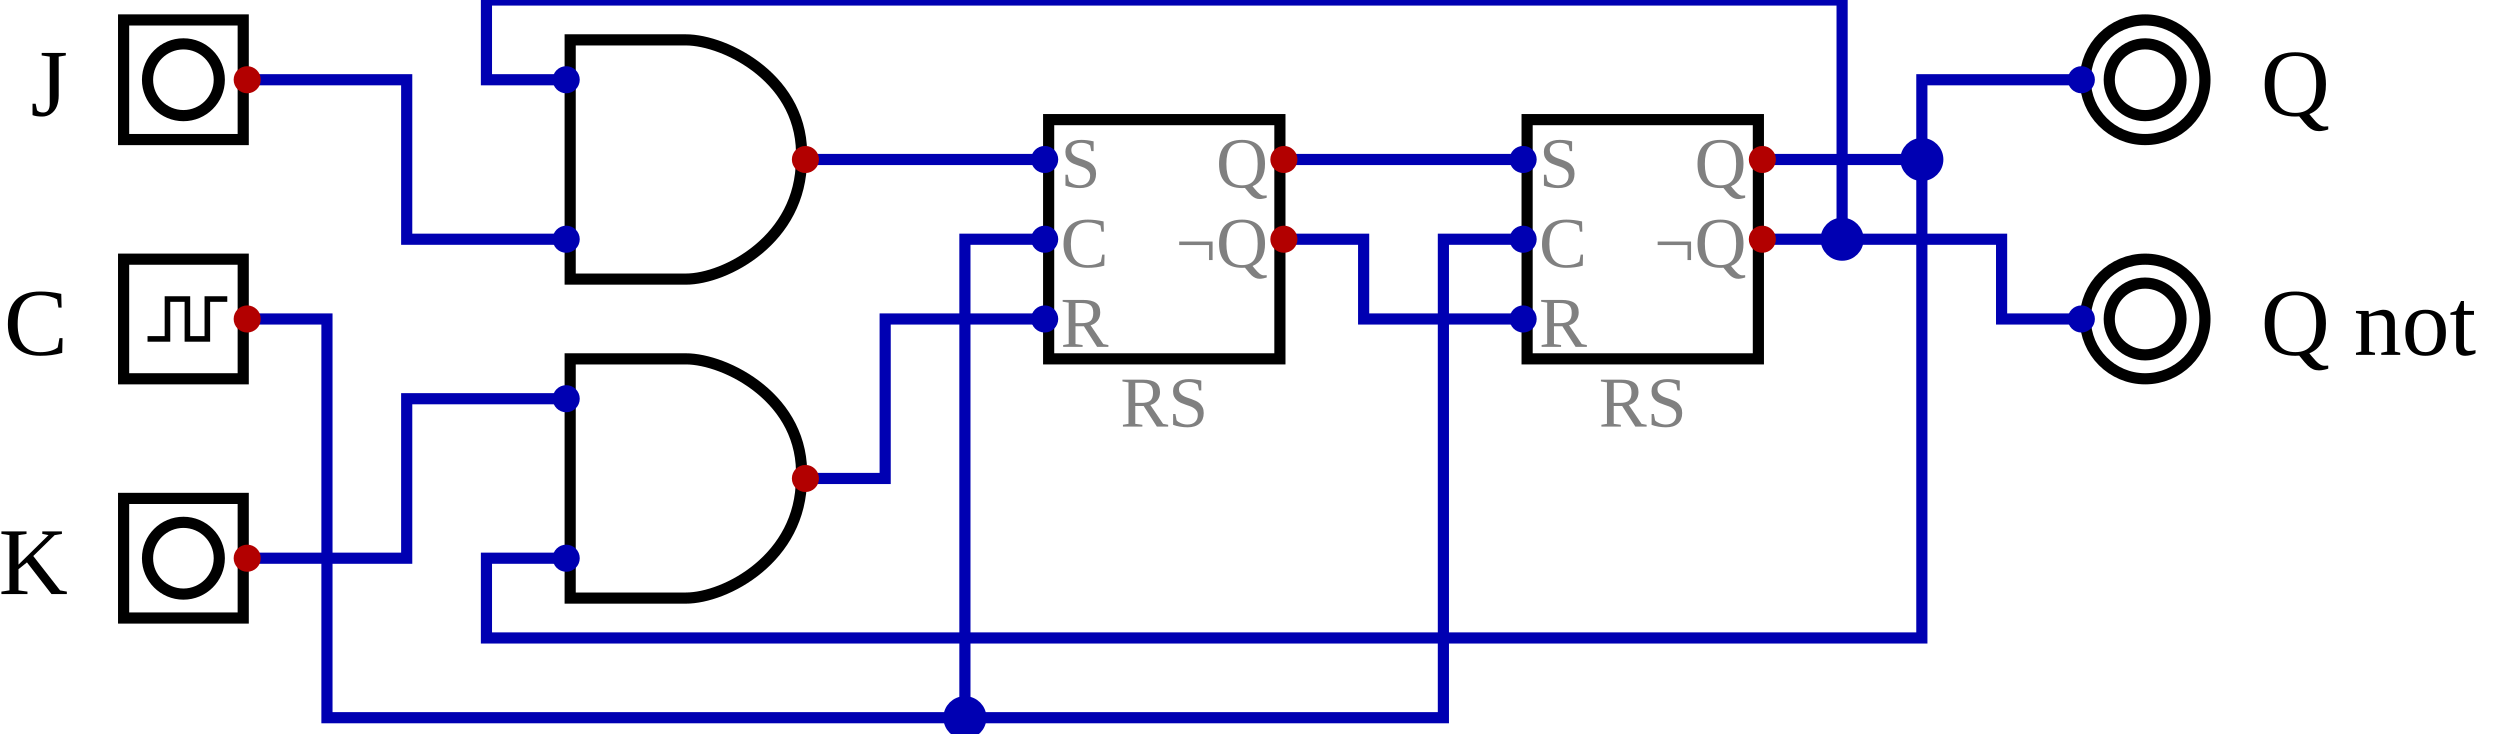
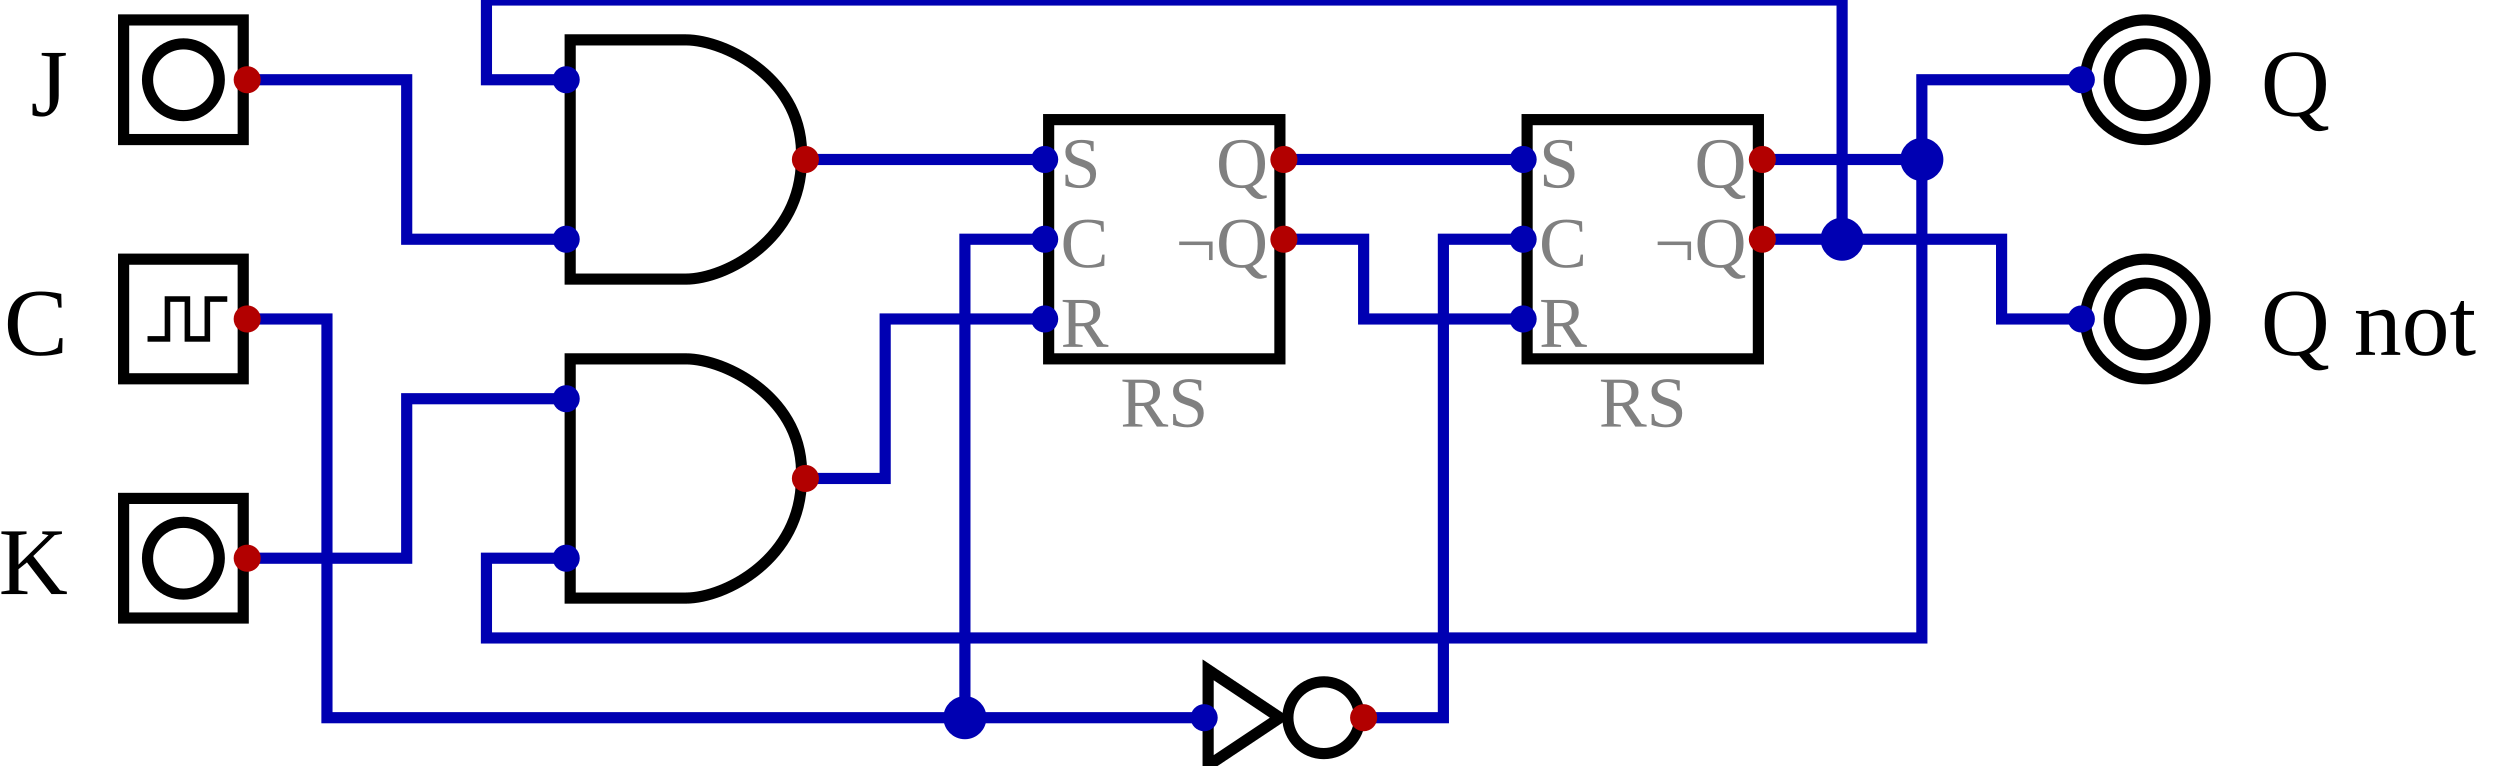
- <svg xmlns="http://www.w3.org/2000/svg" width="94.05mm" height="27.6mm" viewBox="118 140 627 184">
+ <svg xmlns="http://www.w3.org/2000/svg" width="94.05mm" height="28.8mm" viewBox="118 140 627 192">
  <g>
+     <path d="M 460,320 L 480,320 L 480,200 L 500,200" stroke="#0000b2" stroke-width="2.8" fill="none" />
    <path d="M 180,160 L 220,160 L 220,200 L 260,200" stroke="#0000b2" stroke-width="2.8" fill="none" />
    <path d="M 320,180 L 380,180" stroke="#0000b2" stroke-width="2.8" fill="none" />
    <path d="M 440,180 L 500,180" stroke="#0000b2" stroke-width="2.8" fill="none" />
    <path d="M 560,180 L 600,180 L 600,160 L 640,160" stroke="#0000b2" stroke-width="2.8" fill="none" />
    <path d="M 320,260 L 340,260 L 340,220 L 380,220" stroke="#0000b2" stroke-width="2.8" fill="none" />
    <path d="M 180,280 L 220,280 L 220,240 L 260,240" stroke="#0000b2" stroke-width="2.8" fill="none" />
    <path d="M 560,200 L 580,200 L 620,200 L 620,220 L 640,220" stroke="#0000b2" stroke-width="2.8" fill="none" />
    <path d="M 360,320 L 360,200 L 380,200" stroke="#0000b2" stroke-width="2.8" fill="none" />
    <path d="M 440,200 L 460,200 L 460,220 L 500,220" stroke="#0000b2" stroke-width="2.8" fill="none" />
-     <path d="M 180,220 L 200,220 L 200,320 L 360,320 L 480,320 L 480,200 L 500,200" stroke="#0000b2" stroke-width="2.8" fill="none" />
+     <path d="M 180,220 L 200,220 L 200,320 L 360,320 L 420,320" stroke="#0000b2" stroke-width="2.8" fill="none" />
    <path d="M 260,160 L 240,160 L 240,140 L 580,140 L 580,200" stroke="#0000b2" stroke-width="2.8" fill="none" />
    <path d="M 260,280 L 240,280 L 240,300 L 600,300 L 600,180" stroke="#0000b2" stroke-width="2.8" fill="none" />
    <g>
      <circle cx="360" cy="320" r="4.0" stroke="#0000b2" stroke-width="2.8" fill="#0000b2" />
      <circle cx="600" cy="180" r="4.0" stroke="#0000b2" stroke-width="2.8" fill="#0000b2" />
      <circle cx="580" cy="200" r="4.0" stroke="#0000b2" stroke-width="2.8" fill="#0000b2" />
    </g>
    <g>
      <path d="M 290,290 L 261,290 L 261,230 L 290,230 C 300,230 320,240 319,260 C 319,280 300,290 290,290 Z" stroke="#000000" stroke-width="2.8" fill="none" />
      <circle cx="260" cy="240" r="2.0" stroke="#0000b2" stroke-width="2.8" fill="#0000b2" />
      <circle cx="260" cy="280" r="2.0" stroke="#0000b2" stroke-width="2.8" fill="#0000b2" />
      <circle cx="320" cy="260" r="2.0" stroke="#b20000" stroke-width="2.8" fill="#b20000" />
    </g>
    <g>
      <path d="M 290,210 L 261,210 L 261,150 L 290,150 C 300,150 320,160 319,180 C 319,200 300,210 290,210 Z" stroke="#000000" stroke-width="2.8" fill="none" />
      <circle cx="260" cy="160" r="2.0" stroke="#0000b2" stroke-width="2.8" fill="#0000b2" />
      <circle cx="260" cy="200" r="2.0" stroke="#0000b2" stroke-width="2.8" fill="#0000b2" />
      <circle cx="320" cy="180" r="2.0" stroke="#b20000" stroke-width="2.8" fill="#b20000" />
    </g>
    <g>
      <path d="M 381,170 L 439,170 L 439,230 L 381,230 Z" stroke="#000000" stroke-width="2.8" fill="none" />
      <text text-anchor="start" x="384" y="187" fill="#808080" style="font-size:18">S</text>
      <text text-anchor="start" x="384" y="207" fill="#808080" style="font-size:18">C</text>
      <text text-anchor="start" x="384" y="227" fill="#808080" style="font-size:18">R</text>
      <text text-anchor="end" x="436" y="187" fill="#808080" style="font-size:18">Q</text>
      <text text-anchor="end" x="436" y="207" fill="#808080" style="font-size:18">¬Q</text>
      <text text-anchor="middle" x="410" y="247" fill="#808080" style="font-size:18">RS</text>
      <circle cx="380" cy="180" r="2.0" stroke="#0000b2" stroke-width="2.8" fill="#0000b2" />
      <circle cx="380" cy="200" r="2.0" stroke="#0000b2" stroke-width="2.8" fill="#0000b2" />
      <circle cx="380" cy="220" r="2.0" stroke="#0000b2" stroke-width="2.8" fill="#0000b2" />
      <circle cx="440" cy="180" r="2.0" stroke="#b20000" stroke-width="2.8" fill="#b20000" />
      <circle cx="440" cy="200" r="2.0" stroke="#b20000" stroke-width="2.8" fill="#b20000" />
    </g>
    <g>
      <path d="M 501,170 L 559,170 L 559,230 L 501,230 Z" stroke="#000000" stroke-width="2.8" fill="none" />
      <text text-anchor="start" x="504" y="187" fill="#808080" style="font-size:18">S</text>
      <text text-anchor="start" x="504" y="207" fill="#808080" style="font-size:18">C</text>
      <text text-anchor="start" x="504" y="227" fill="#808080" style="font-size:18">R</text>
      <text text-anchor="end" x="556" y="187" fill="#808080" style="font-size:18">Q</text>
      <text text-anchor="end" x="556" y="207" fill="#808080" style="font-size:18">¬Q</text>
      <text text-anchor="middle" x="530" y="247" fill="#808080" style="font-size:18">RS</text>
      <circle cx="500" cy="180" r="2.0" stroke="#0000b2" stroke-width="2.8" fill="#0000b2" />
      <circle cx="500" cy="200" r="2.0" stroke="#0000b2" stroke-width="2.8" fill="#0000b2" />
      <circle cx="500" cy="220" r="2.0" stroke="#0000b2" stroke-width="2.8" fill="#0000b2" />
      <circle cx="560" cy="180" r="2.0" stroke="#b20000" stroke-width="2.8" fill="#b20000" />
      <circle cx="560" cy="200" r="2.0" stroke="#b20000" stroke-width="2.8" fill="#b20000" />
    </g>
    <g>
      <circle cx="656" cy="160" r="9.0" stroke="#000000" stroke-width="2.8" fill="none" />
      <circle cx="656" cy="160" r="15.0" stroke="#000000" stroke-width="2.8" fill="none" />
      <text text-anchor="start" x="685" y="169" fill="#000000" style="font-size:24">Q</text>
      <circle cx="640" cy="160" r="2.0" stroke="#0000b2" stroke-width="2.8" fill="#0000b2" />
    </g>
    <g>
      <circle cx="656" cy="220" r="9.0" stroke="#000000" stroke-width="2.8" fill="none" />
      <circle cx="656" cy="220" r="15.0" stroke="#000000" stroke-width="2.8" fill="none" />
      <text text-anchor="start" x="685" y="229" fill="#000000" style="font-size:24">Q not</text>
      <circle cx="640" cy="220" r="2.0" stroke="#0000b2" stroke-width="2.8" fill="#0000b2" />
    </g>
    <g>
      <circle cx="164" cy="160" r="9.0" stroke="#000000" stroke-width="2.8" fill="none" />
      <path d="M 149,145 L 179,145 L 179,175 L 149,175 Z" stroke="#000000" stroke-width="2.8" fill="none" />
      <text text-anchor="end" x="135" y="169" fill="#000000" style="font-size:24">J</text>
      <circle cx="180" cy="160" r="2.0" stroke="#b20000" stroke-width="2.8" fill="#b20000" />
    </g>
    <g>
      <circle cx="164" cy="280" r="9.0" stroke="#000000" stroke-width="2.8" fill="none" />
      <path d="M 149,265 L 179,265 L 179,295 L 149,295 Z" stroke="#000000" stroke-width="2.8" fill="none" />
      <text text-anchor="end" x="135" y="289" fill="#000000" style="font-size:24">K</text>
      <circle cx="180" cy="280" r="2.0" stroke="#b20000" stroke-width="2.8" fill="#b20000" />
    </g>
    <g>
      <path d="M 149,205 L 179,205 L 179,235 L 149,235 Z" stroke="#000000" stroke-width="2.8" fill="none" />
      <path d="M 155,225 L 160,225 L 160,215 L 165,215 L 165,225 L 170,225 L 170,215 L 175,215" stroke="#000000" stroke-width="1.4" fill="none" />
      <text text-anchor="end" x="135" y="229" fill="#000000" style="font-size:24">C</text>
      <circle cx="180" cy="220" r="2.0" stroke="#b20000" stroke-width="2.8" fill="#b20000" />
    </g>
+     <g>
+       <path d="M 421,308 L 439,320 L 421,332 Z" stroke="#000000" stroke-width="2.8" fill="none" />
+       <circle cx="450" cy="320" r="9.0" stroke="#000000" stroke-width="2.8" fill="none" />
+       <circle cx="420" cy="320" r="2.0" stroke="#0000b2" stroke-width="2.8" fill="#0000b2" />
+       <circle cx="460" cy="320" r="2.0" stroke="#b20000" stroke-width="2.8" fill="#b20000" />
+     </g>
  </g>
</svg>
